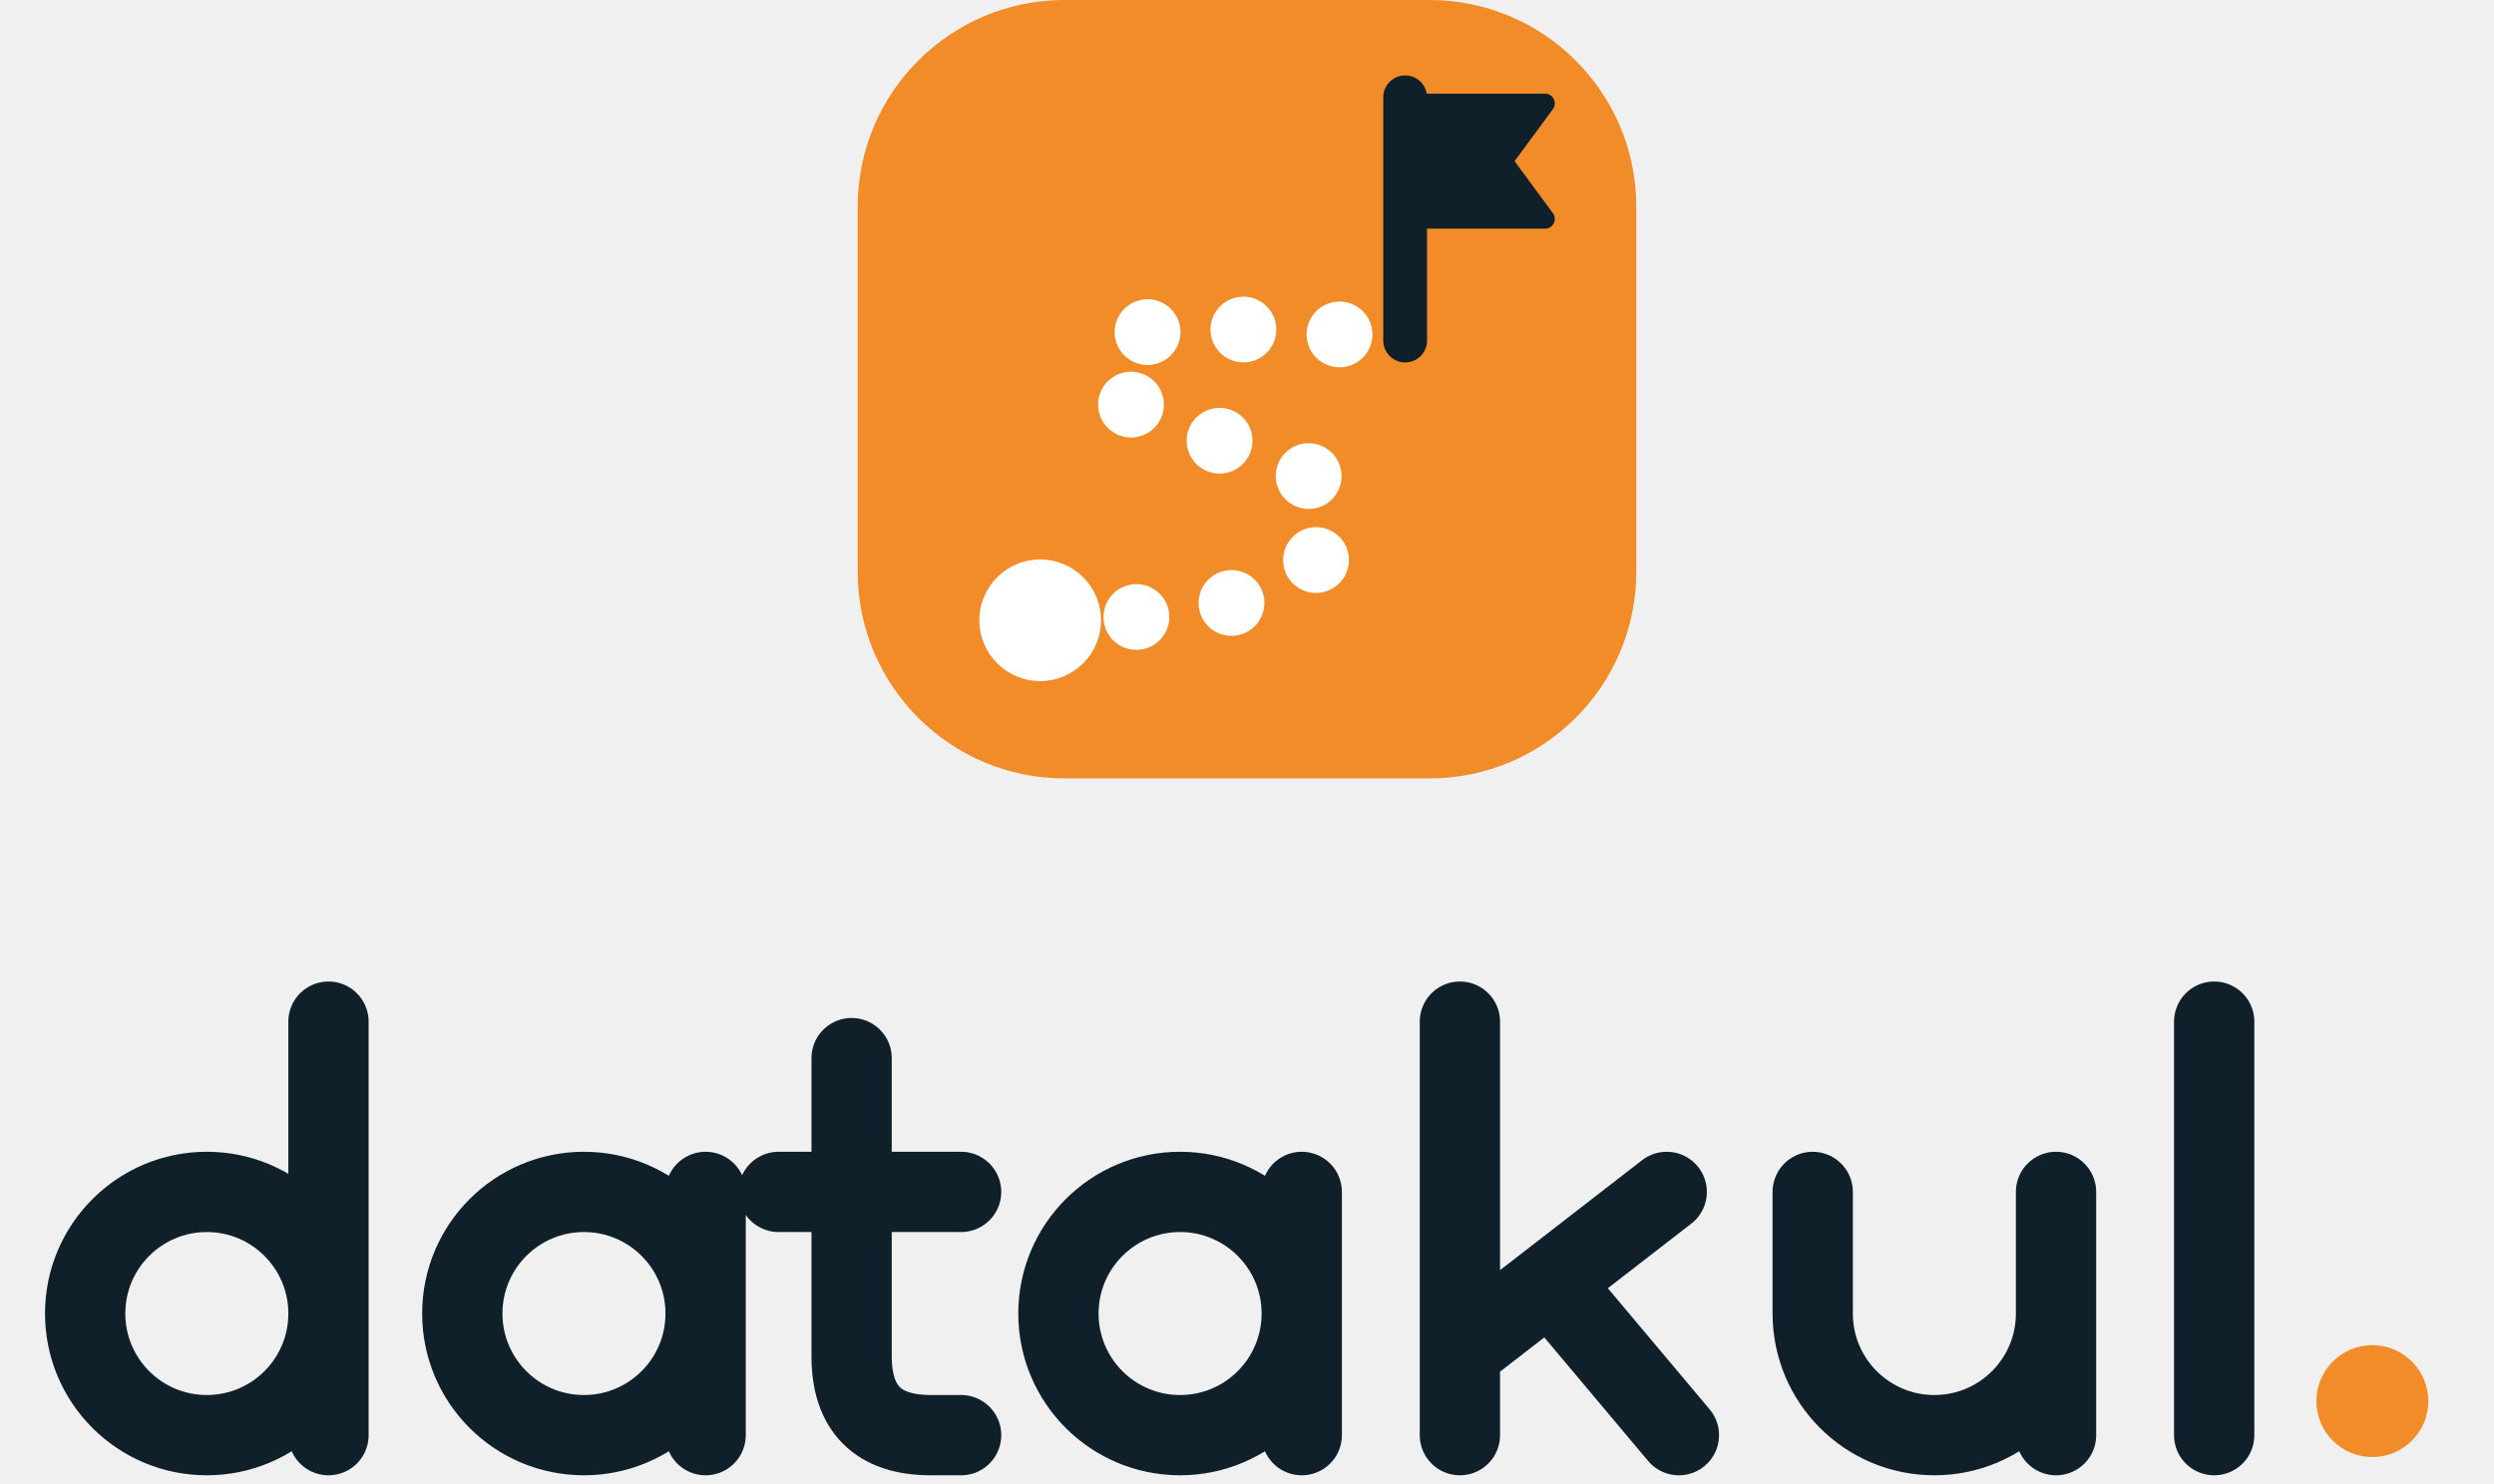
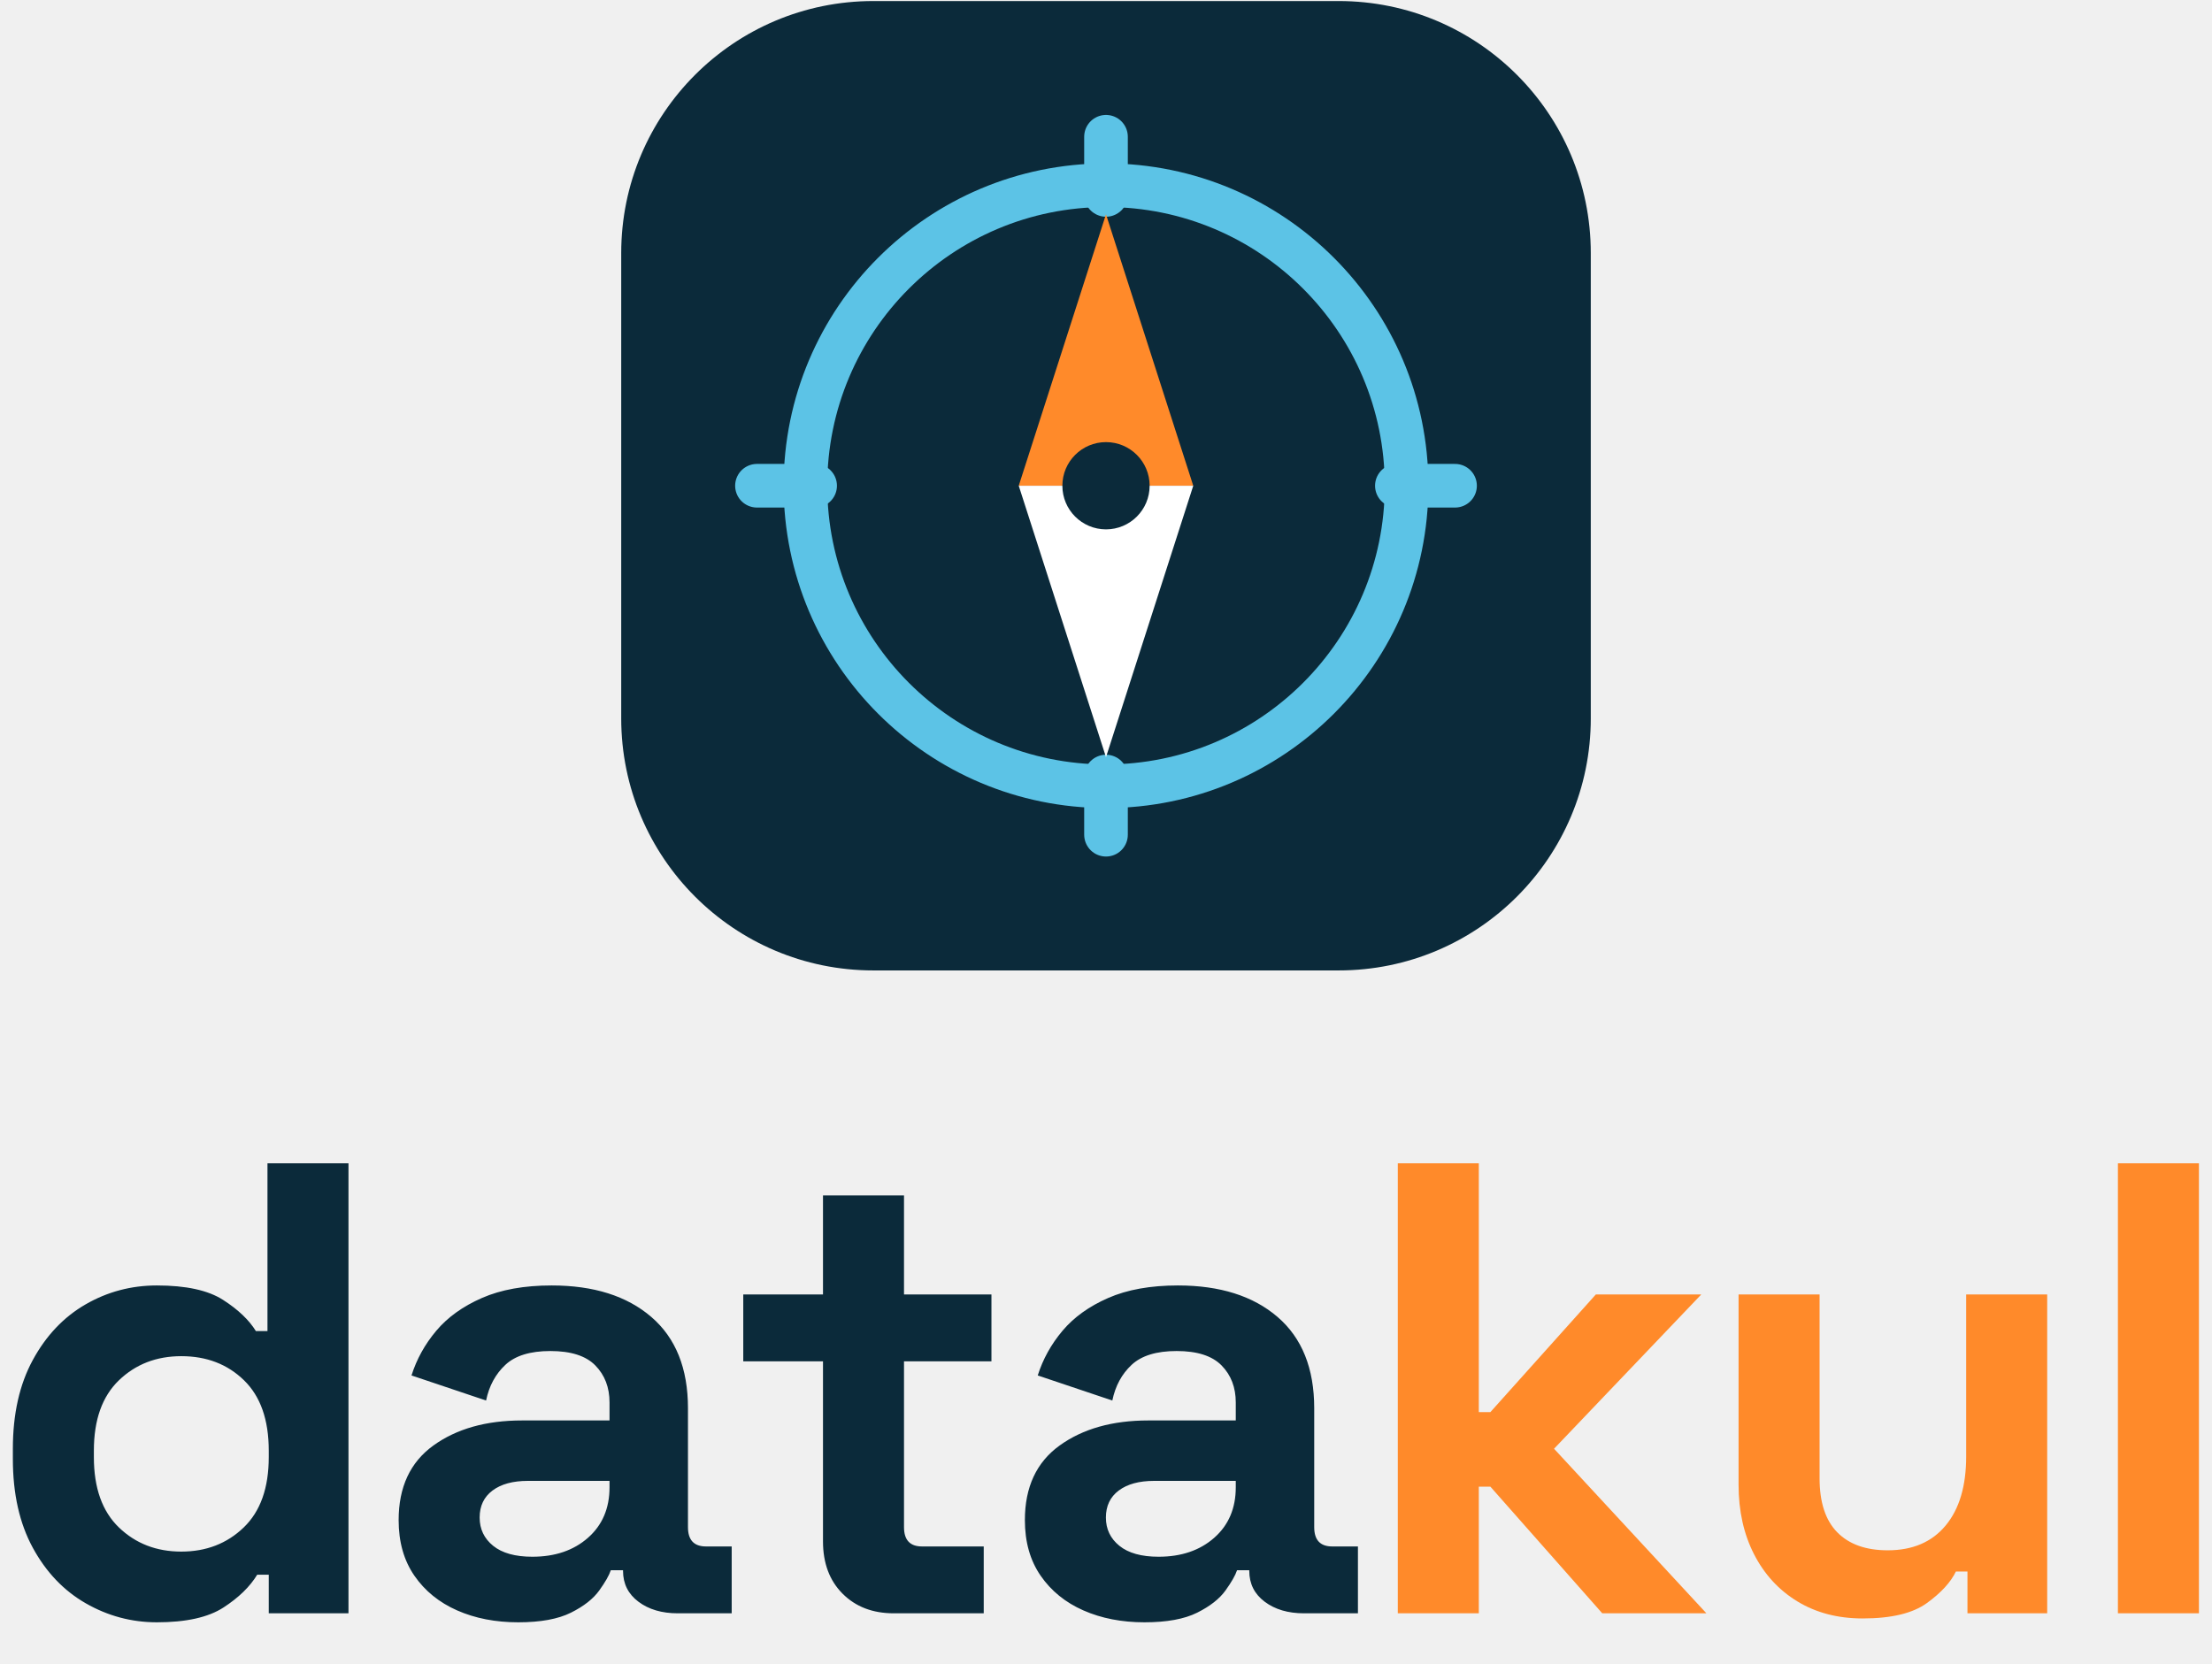
- <svg xmlns="http://www.w3.org/2000/svg" viewBox="0 0 205 122" width="410" height="244">
-   <g transform="translate(70.5 0)">
-     <rect width="64" height="64" rx="17" fill="#F28C28" />
-     <path d="M15 51C27 51 39 49.5 39 42.5C39 35.5 21 37 21 30.5C21 25 31 27.5 40 27.5" fill="none" stroke="#FFFFFF" stroke-width="5.4" stroke-linecap="round" stroke-dasharray="0.01 7.9" />
-     <circle cx="15" cy="51" r="5" fill="#FFFFFF" />
-     <path d="M45 8V28" stroke="#10202B" stroke-width="3.6" stroke-linecap="round" />
-     <path d="M45 8.5H56.5L53 13.25L56.5 18H45Z" fill="#10202B" stroke="#10202B" stroke-width="1.6" stroke-linejoin="round" />
+ <svg xmlns="http://www.w3.org/2000/svg" viewBox="0 0 319.4 240" width="638" height="480" role="img" aria-label="Datakul">
+   <g transform="translate(89.7 0) scale(1.4)">
+     <rect width="100" height="100" rx="26" fill="#0B2A3A" />
+     <circle cx="50" cy="50" r="31" fill="none" stroke="#5CC3E6" stroke-width="4.5" />
+     <path d="M50 14V20M50 80V86M14 50H20M80 50H86" stroke="#5CC3E6" stroke-width="4.5" stroke-linecap="round" />
+     <path d="M50 22L59 50H41Z" fill="#FF8A2A" />
+     <path d="M50 78L59 50H41Z" fill="#FFFFFF" />
+     <circle cx="50" cy="50" r="4.5" fill="#0B2A3A" />
  </g>
-   <g transform="translate(4 78)">
-     <path d="M23 6V40 M23 30A10 10 0 1 1 3 30A10 10 0 1 1 23 30 M54 20V40 M54 30A10 10 0 1 1 34 30A10 10 0 1 1 54 30 M66 9V33.5Q66 40 72.5 40H75 M60 20H75 M103 20V40 M103 30A10 10 0 1 1 83 30A10 10 0 1 1 103 30 M116 6V40 M133 20L117.5 32 M123.5 27.5L134 40 M145 20V30A10 10 0 0 0 165 30 M165 20V40 M178 6V40" fill="none" stroke="#10202B" stroke-width="6.6" stroke-linecap="round" stroke-linejoin="round" />
-     <circle cx="191" cy="37.2" r="4.6" fill="#F28C28" />
+   <g transform="translate(0.0 166) scale(0.09284) translate(-26.0 720.0)">
+     <path fill="#0B2A3A" d="M270 14Q211 14 159.5 -15.5Q108 -45 77.0 -102.0Q46 -159 46 -240V-256Q46 -337 77.0 -394.0Q108 -451 159.0 -480.5Q210 -510 270 -510Q338 -510 373.0 -487.5Q408 -465 424 -439H442V-700H568V0H444V-60H426Q409 -32 373.5 -9.0Q338 14 270 14ZM308 -96Q366 -96 405.0 -133.5Q444 -171 444 -243V-253Q444 -325 405.5 -362.5Q367 -400 308 -400Q250 -400 211.0 -362.5Q172 -325 172 -253V-243Q172 -171 211.0 -133.5Q250 -96 308 -96ZM832.0 14Q779.0 14 737.0 -4.5Q695.0 -23 670.5 -58.5Q646.0 -94 646.0 -145Q646.0 -222 700.0 -261.0Q754.0 -300 838.0 -300H974.0V-328Q974.0 -363 952.0 -385.5Q930.0 -408 882.0 -408Q835.0 -408 812.0 -386.5Q789.0 -365 782.0 -331L666.0 -370Q678.0 -408 704.5 -439.5Q731.0 -471 775.5 -490.5Q820.0 -510 884.0 -510Q982.0 -510 1039.0 -461.0Q1096.0 -412 1096.0 -319V-134Q1096.0 -104 1124.0 -104H1164.0V0H1080.0Q1043.0 0 1019.0 -18.0Q995.0 -36 995.0 -66V-67H976.0Q972.0 -55 958.0 -35.5Q944.0 -16 914.0 -1.0Q884.0 14 832.0 14ZM854.0 -88Q907.0 -88 940.5 -117.5Q974.0 -147 974.0 -196V-206H847.0Q812.0 -206 792.0 -191.0Q772.0 -176 772.0 -149Q772.0 -122 793.0 -105.0Q814.0 -88 854.0 -88ZM1416.0 0Q1367.0 0 1336.5 -30.5Q1306.0 -61 1306.0 -112V-392H1182.0V-496H1306.0V-650H1432.0V-496H1568.0V-392H1432.0V-134Q1432.0 -104 1460.0 -104H1556.0V0ZM1806.0 14Q1753.0 14 1711.0 -4.5Q1669.0 -23 1644.5 -58.5Q1620.0 -94 1620.0 -145Q1620.0 -222 1674.0 -261.0Q1728.0 -300 1812.0 -300H1948.0V-328Q1948.0 -363 1926.0 -385.5Q1904.0 -408 1856.0 -408Q1809.0 -408 1786.0 -386.5Q1763.0 -365 1756.0 -331L1640.0 -370Q1652.0 -408 1678.5 -439.5Q1705.0 -471 1749.5 -490.5Q1794.0 -510 1858.0 -510Q1956.0 -510 2013.0 -461.0Q2070.0 -412 2070.0 -319V-134Q2070.0 -104 2098.0 -104H2138.0V0H2054.0Q2017.0 0 1993.0 -18.0Q1969.0 -36 1969.0 -66V-67H1950.0Q1946.0 -55 1932.0 -35.5Q1918.0 -16 1888.0 -1.0Q1858.0 14 1806.0 14ZM1828.0 -88Q1881.0 -88 1914.5 -117.5Q1948.0 -147 1948.0 -196V-206H1821.0Q1786.0 -206 1766.0 -191.0Q1746.0 -176 1746.0 -149Q1746.0 -122 1767.0 -105.0Q1788.0 -88 1828.0 -88Z" />
+     <path fill="#FF8A2A" d="M2200.0 0V-700H2326.0V-313H2344.0L2508.0 -496H2672.0L2443.0 -256L2680.0 0H2518.0L2344.0 -197H2326.0V0ZM2923.0 8Q2865.0 8 2821.5 -18.5Q2778.0 -45 2754.0 -92.0Q2730.0 -139 2730.0 -200V-496H2856.0V-210Q2856.0 -154 2883.5 -126.0Q2911.0 -98 2962.0 -98Q3020.0 -98 3052.0 -136.5Q3084.0 -175 3084.0 -244V-496H3210.0V0H3086.0V-65H3068.0Q3056.0 -40 3023.0 -16.0Q2990.0 8 2923.0 8ZM3320.0 0V-700H3446.0V0Z" />
  </g>
</svg>
